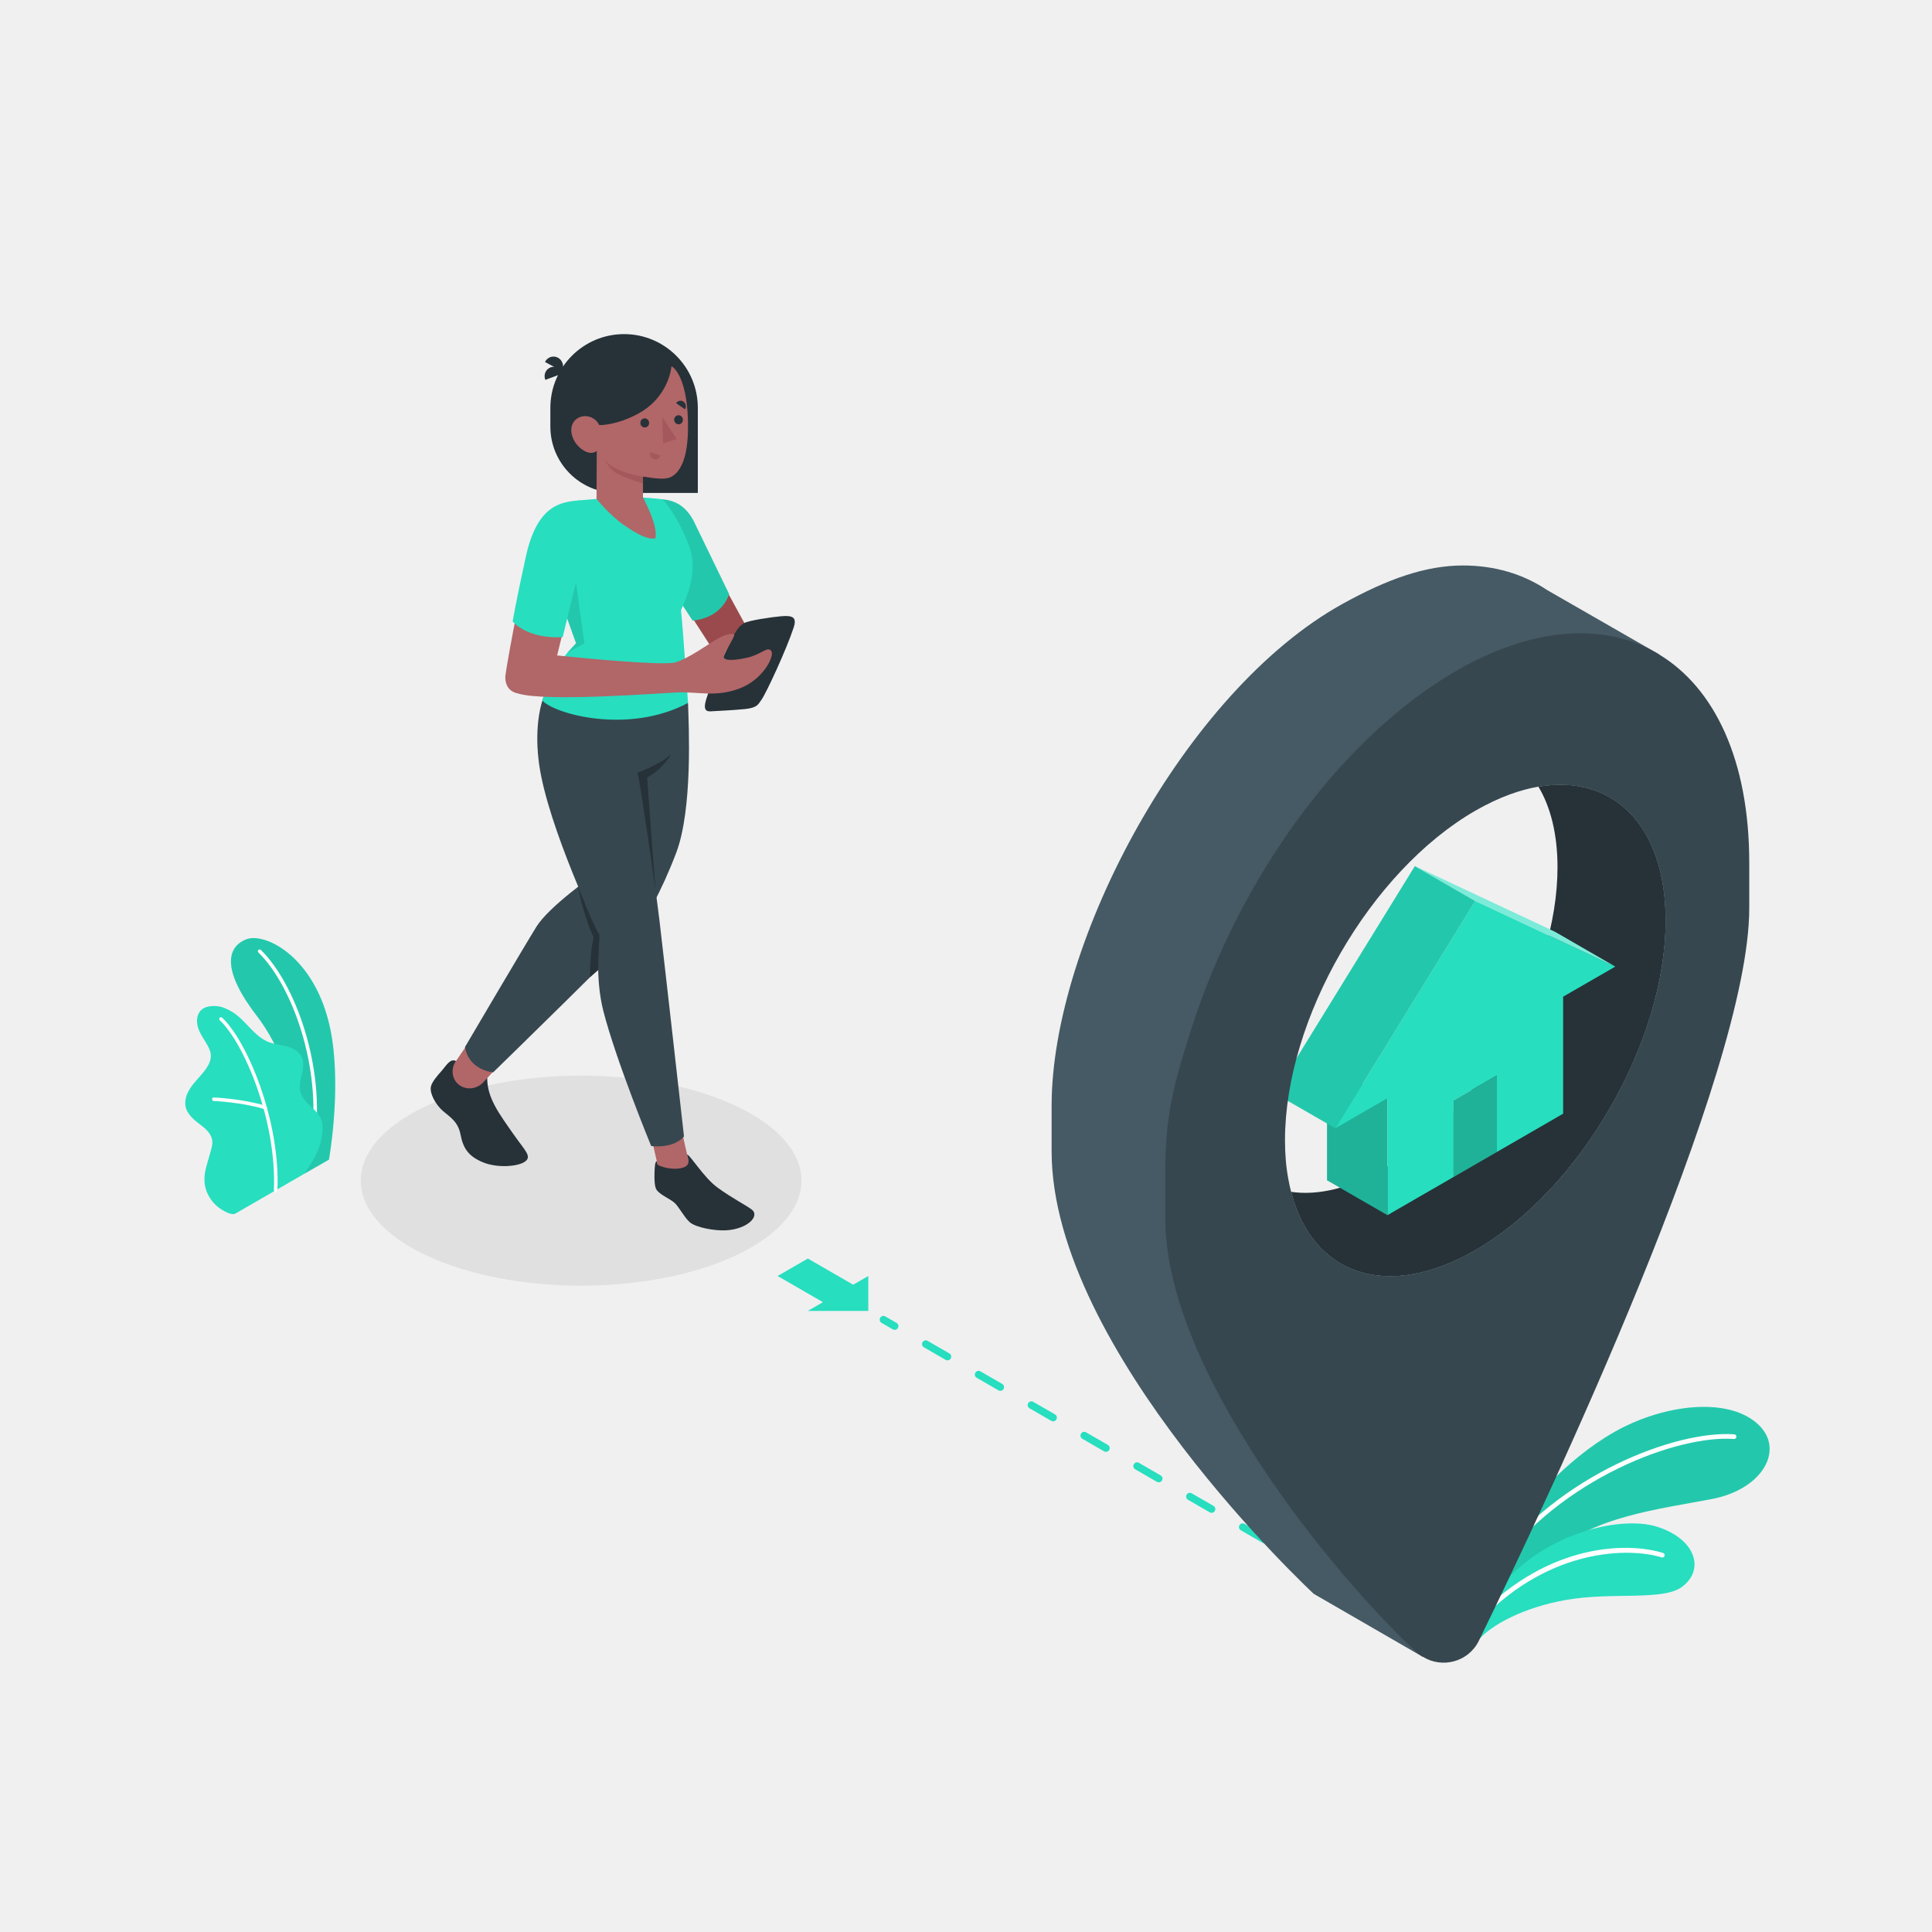
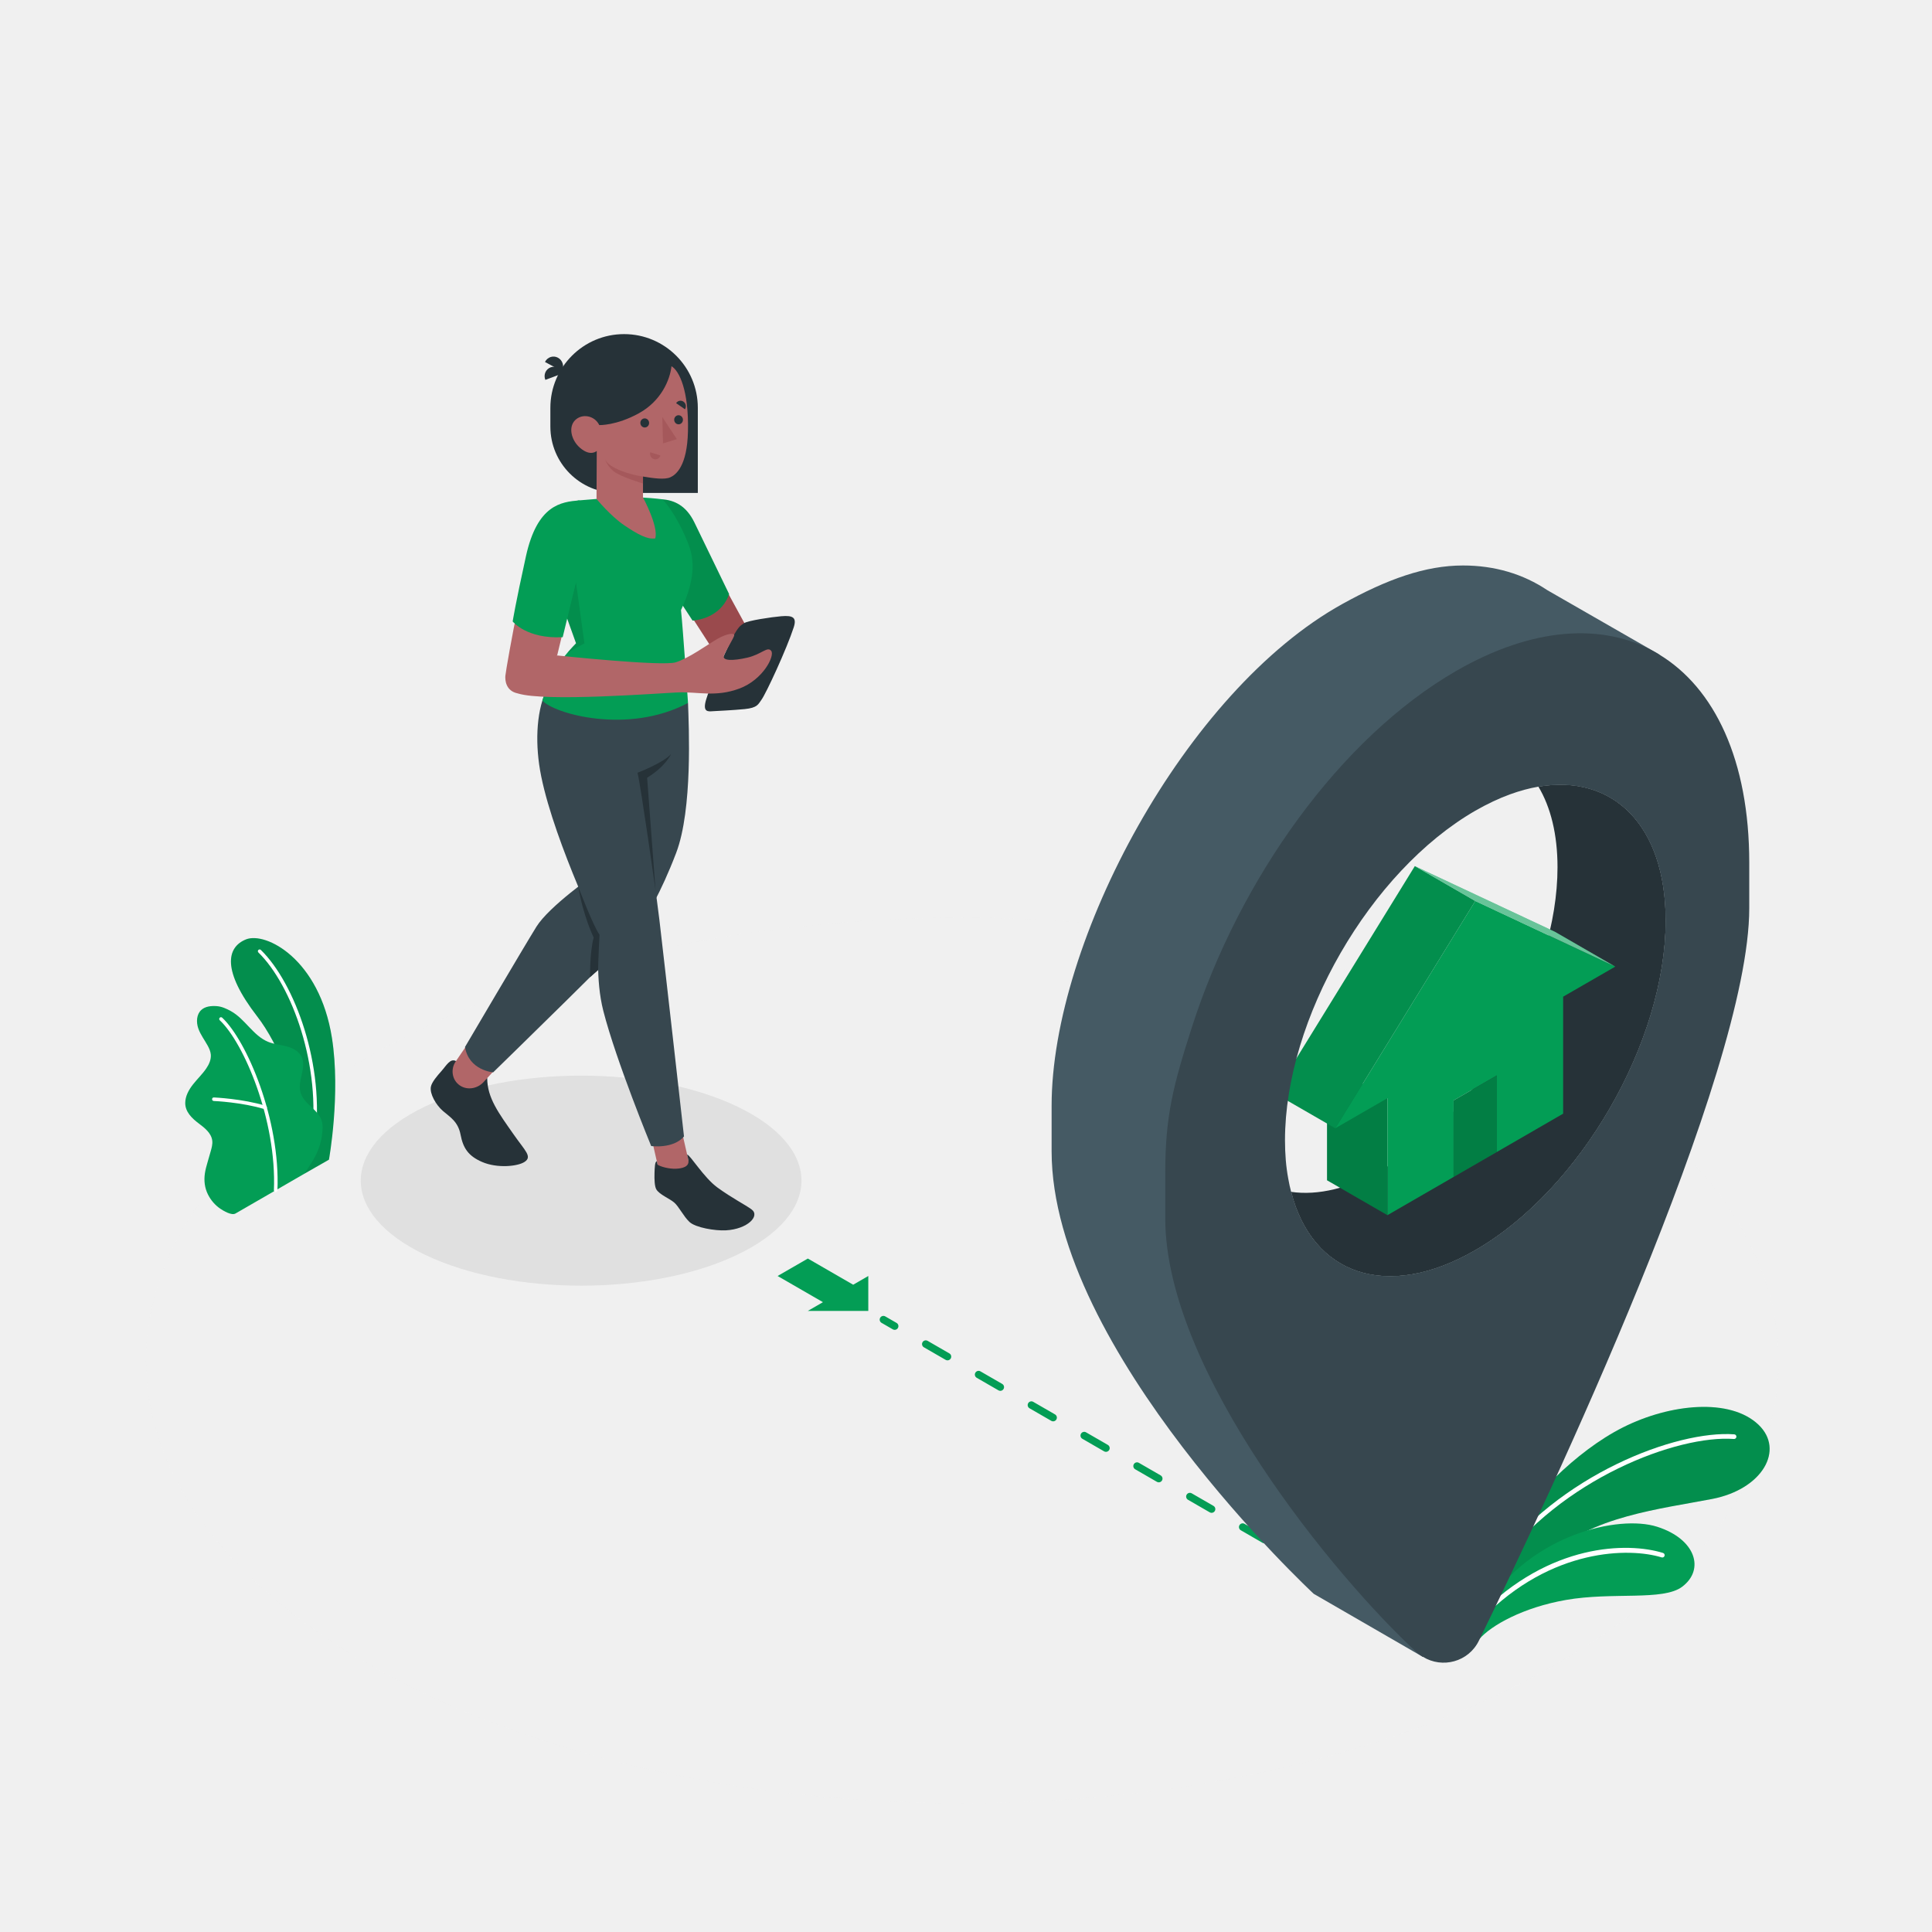
<svg xmlns="http://www.w3.org/2000/svg" version="1.1" x="0px" y="0px" viewBox="0 0 500 500" style="enable-background:new 0 0 500 500;" xml:space="preserve">
  <g id="Floor">
    <path id="Floor_22_" style="opacity:0.7;fill:#F0F0F0;" d="M99.667,433.115c82.502,44.749,216.264,44.751,298.764,0.001   c82.502-44.751,82.502-117.304,0-162.054c-82.502-44.75-216.264-44.75-298.765-0.001C17.164,315.811,17.164,388.366,99.667,433.115   z" />
  </g>
  <g id="Shadow">
    <path id="Shadow_23_" style="fill:#E0E0E0;" d="M190.717,324.771c-22.271,10.616-58.378,10.616-80.648,0   c-22.271-10.613-22.271-27.823,0-38.439c22.271-10.613,58.377-10.613,80.648,0C212.988,296.948,212.988,314.159,190.717,324.771z" />
  </g>
  <g id="Plants">
    <g id="Plants_16_">
      <g id="Plants_18_">
        <g id="XMLID_3609_">
          <g id="XMLID_3614_">
-             <path id="XMLID_3615_" style="fill:#27DEBF;" d="M78.723,303.783l6.41-3.662c0,0,3.074-16.942,0.775-31.505       c-3.232-20.475-17.174-27.538-22.237-25.503c-5.063,2.035-6.253,8.101,2.891,19.932       C71.956,270.025,78.896,284.78,78.723,303.783z" />
+             <path id="XMLID_3615_" style="fill:#039d55;" d="M78.723,303.783l6.41-3.662c0,0,3.074-16.942,0.775-31.505       c-3.232-20.475-17.174-27.538-22.237-25.503c-5.063,2.035-6.253,8.101,2.891,19.932       C71.956,270.025,78.896,284.78,78.723,303.783z" />
          </g>
          <g id="XMLID_3612_" style="opacity:0.1;">
            <path id="XMLID_3613_" d="M78.723,303.783l6.41-3.662c0,0,3.074-16.942,0.775-31.505       c-3.232-20.475-17.174-27.538-22.237-25.503c-5.063,2.035-6.253,8.101,2.891,19.932       C71.956,270.025,78.896,284.78,78.723,303.783z" />
          </g>
          <g id="XMLID_3610_">
            <path id="XMLID_3611_" style="fill:#FFFFFF;" d="M81.046,295.651c-0.021,0-0.042-0.002-0.063-0.004       c-0.25-0.035-0.425-0.265-0.39-0.515c2.649-19.169-5.06-40.171-13.721-48.635c-0.18-0.176-0.184-0.466-0.007-0.646       c0.177-0.178,0.466-0.184,0.646-0.007c8.819,8.618,16.676,29.962,13.987,49.413C81.466,295.485,81.27,295.651,81.046,295.651z" />
          </g>
        </g>
        <g id="XMLID_3602_">
          <g id="XMLID_3607_">
-             <path id="XMLID_3608_" style="fill:#27DEBF;" d="M60.939,314.056c-1.013,0.581-3.1-0.69-3.9-1.226       c-1.369-0.918-2.478-2.219-3.214-3.69c-0.857-1.712-1.073-3.546-0.805-5.44c0.139-0.982,0.414-1.939,0.688-2.893       c0.269-0.936,0.538-1.872,0.807-2.808c0.265-0.923,0.534-1.879,0.412-2.832c-0.246-1.92-1.95-3.266-3.5-4.426       c-1.714-1.283-3.498-2.977-3.488-5.289c0.008-1.784,0.931-3.44,2.037-4.84c1.105-1.4,2.417-2.637,3.416-4.115       c0.719-1.064,1.28-2.313,1.164-3.592c-0.073-0.794-0.402-1.543-0.782-2.244c-0.816-1.505-1.893-2.884-2.456-4.501       c-0.563-1.617-0.483-3.628,0.779-4.785c1.036-0.95,2.576-1.083,3.978-0.99c1.297,0.086,2.565,0.671,3.7,1.302       c3.67,2.041,5.765,6.388,9.66,7.958c1.502,0.606,3.148,0.738,4.714,1.152c1.566,0.414,3.162,1.214,3.888,2.662       c1.43,2.855-1.224,6.375-0.218,9.406c0.889,2.682,3.496,3.709,4.96,6.126c0.64,1.057,0.788,2.28,0.685,3.512       c-0.175,2.085-0.48,3.615-1.481,5.934c-0.827,1.916-3.257,5.345-3.257,5.345C78.662,303.843,61.094,313.967,60.939,314.056z" />
+             <path id="XMLID_3608_" style="fill:#039d55;" d="M60.939,314.056c-1.013,0.581-3.1-0.69-3.9-1.226       c-1.369-0.918-2.478-2.219-3.214-3.69c-0.857-1.712-1.073-3.546-0.805-5.44c0.139-0.982,0.414-1.939,0.688-2.893       c0.269-0.936,0.538-1.872,0.807-2.808c0.265-0.923,0.534-1.879,0.412-2.832c-0.246-1.92-1.95-3.266-3.5-4.426       c-1.714-1.283-3.498-2.977-3.488-5.289c0.008-1.784,0.931-3.44,2.037-4.84c1.105-1.4,2.417-2.637,3.416-4.115       c0.719-1.064,1.28-2.313,1.164-3.592c-0.073-0.794-0.402-1.543-0.782-2.244c-0.816-1.505-1.893-2.884-2.456-4.501       c-0.563-1.617-0.483-3.628,0.779-4.785c1.036-0.95,2.576-1.083,3.978-0.99c1.297,0.086,2.565,0.671,3.7,1.302       c3.67,2.041,5.765,6.388,9.66,7.958c1.502,0.606,3.148,0.738,4.714,1.152c1.566,0.414,3.162,1.214,3.888,2.662       c1.43,2.855-1.224,6.375-0.218,9.406c0.889,2.682,3.496,3.709,4.96,6.126c0.64,1.057,0.788,2.28,0.685,3.512       c-0.175,2.085-0.48,3.615-1.481,5.934c-0.827,1.916-3.257,5.345-3.257,5.345C78.662,303.843,61.094,313.967,60.939,314.056z" />
          </g>
          <g id="XMLID_3605_">
            <path id="XMLID_3606_" style="fill:#FFFFFF;" d="M71.344,308.513c-0.006,0-0.013,0-0.013,0       c-0.259-0.011-0.454-0.224-0.444-0.476c0.755-18.144-7.794-38.174-14.01-43.994c-0.184-0.172-0.194-0.461-0.021-0.646       c0.173-0.184,0.461-0.193,0.646-0.021c6.341,5.936,15.065,26.3,14.299,44.699C71.79,308.321,71.588,308.513,71.344,308.513z" />
          </g>
          <g id="XMLID_3603_">
            <path id="XMLID_3604_" style="fill:#FFFFFF;" d="M68.625,287.077c-0.045,0-0.09-0.006-0.135-0.021       c-5.829-1.802-13.095-2.12-13.167-2.122c-0.253-0.011-0.448-0.224-0.438-0.476c0.011-0.252,0.202-0.451,0.476-0.438       c0.074,0.004,7.455,0.326,13.399,2.164c0.241,0.074,0.377,0.33,0.302,0.571C69.001,286.951,68.821,287.077,68.625,287.077z" />
          </g>
        </g>
      </g>
      <g id="Plants_17_">
        <g id="XMLID_3596_">
          <g id="XMLID_3599_">
-             <path id="XMLID_3601_" style="fill:#27DEBF;" d="M391.775,396.106c3.442-7.496,15.994-20.535,28.242-26.697       c12.249-6.162,27.747-7.663,35.071-0.702c6.821,6.483,1.07,16.697-11.978,19.223c-13.048,2.527-31.863,4.587-41.763,14.765       l-15.909,10.76L391.775,396.106z" />
+             <path id="XMLID_3601_" style="fill:#039d55;" d="M391.775,396.106c3.442-7.496,15.994-20.535,28.242-26.697       c12.249-6.162,27.747-7.663,35.071-0.702c6.821,6.483,1.07,16.697-11.978,19.223c-13.048,2.527-31.863,4.587-41.763,14.765       l-15.909,10.76L391.775,396.106z" />
            <path id="XMLID_3600_" style="opacity:0.1;" d="M391.775,396.106c3.442-7.496,15.994-20.535,28.242-26.697       c12.249-6.162,27.747-7.663,35.071-0.702c6.821,6.483,1.07,16.697-11.978,19.223c-13.048,2.527-31.863,4.587-41.763,14.765       l-15.909,10.76L391.775,396.106z" />
          </g>
          <g id="XMLID_3597_">
            <path id="XMLID_3598_" style="fill:#FFFFFF;" d="M386.512,406.11c0.248,0.091,0.535,0.009,0.696-0.214       c16.77-23.285,47.022-34.58,61.523-33.487c0.332,0.025,0.621-0.224,0.646-0.556c0.026-0.33-0.215-0.623-0.556-0.646       c-14.777-1.115-45.568,10.346-62.591,33.984c-0.195,0.27-0.133,0.646,0.136,0.84       C386.412,406.066,386.461,406.091,386.512,406.11z" />
          </g>
        </g>
        <g id="XMLID_3591_">
          <g id="XMLID_3594_">
-             <path id="XMLID_3595_" style="fill:#27DEBF;" d="M382.807,424.242c3.139-3.661,11.479-8.252,22.441-10.173       c12.127-2.126,25.123,0.303,30.081-3.409c5.955-4.459,3.525-12.372-6.474-15.543c-9.998-3.171-32.557,2.1-44.139,20.311       L382.807,424.242z" />
+             <path id="XMLID_3595_" style="fill:#039d55;" d="M382.807,424.242c3.139-3.661,11.479-8.252,22.441-10.173       c12.127-2.126,25.123,0.303,30.081-3.409c5.955-4.459,3.525-12.372-6.474-15.543c-9.998-3.171-32.557,2.1-44.139,20.311       L382.807,424.242z" />
          </g>
          <g id="XMLID_3592_">
            <path id="XMLID_3593_" style="fill:#FFFFFF;" d="M383.007,418.98c0.216,0.079,0.466,0.03,0.638-0.145       c17.914-18.32,38.173-18.334,46.382-15.783c0.317,0.099,0.655-0.079,0.755-0.397c0.099-0.319-0.066-0.651-0.397-0.754       c-9.078-2.822-29.318-2.608-47.603,16.091c-0.232,0.237-0.228,0.62,0.01,0.853C382.856,418.906,382.929,418.952,383.007,418.98       z" />
          </g>
        </g>
      </g>
    </g>
  </g>
  <g id="Line">
    <g id="Line_1_">
      <g id="Arrow">
-         <polygon id="XMLID_3590_" style="fill:#27DEBF;" points="201.244,330.226 212.979,337.001 209.068,339.26 224.714,339.26      224.714,330.226 220.802,332.485 209.068,325.709    " />
+         <polygon id="XMLID_3590_" style="fill:#039d55;" points="201.244,330.226 212.979,337.001 209.068,339.26 224.714,339.26      224.714,330.226 220.802,332.485 209.068,325.709    " />
      </g>
      <g id="Line_2_">
        <g id="XMLID_3574_">
-           <path id="XMLID_3575_" style="fill:#27DEBF;" d="M231.544,344.166c-0.164,0-0.329-0.041-0.48-0.129l-2.919-1.685      c-0.461-0.266-0.619-0.855-0.353-1.316c0.266-0.461,0.856-0.619,1.316-0.353l2.919,1.685c0.461,0.266,0.619,0.855,0.353,1.316      C232.2,343.993,231.876,344.166,231.544,344.166z" />
+           <path id="XMLID_3575_" style="fill:#039d55;" d="M231.544,344.166c-0.164,0-0.329-0.041-0.48-0.129l-2.919-1.685      c-0.461-0.266-0.619-0.855-0.353-1.316c0.266-0.461,0.856-0.619,1.316-0.353l2.919,1.685c0.461,0.266,0.619,0.855,0.353,1.316      C232.2,343.993,231.876,344.166,231.544,344.166z" />
        </g>
        <g id="XMLID_3563_">
-           <path id="XMLID_3564_" style="fill:#27DEBF;" d="M354.572,415.198c-0.164,0-0.329-0.041-0.48-0.129l-5.629-3.25      c-0.461-0.266-0.619-0.855-0.353-1.316c0.266-0.461,0.856-0.62,1.316-0.353l5.629,3.25c0.461,0.266,0.619,0.855,0.353,1.316      C355.229,415.026,354.905,415.198,354.572,415.198z M340.903,407.305c-0.164,0-0.329-0.041-0.481-0.129l-5.629-3.249      c-0.461-0.266-0.619-0.855-0.353-1.316c0.266-0.461,0.855-0.62,1.316-0.353l5.629,3.249c0.461,0.266,0.619,0.855,0.353,1.316      C341.559,407.132,341.236,407.305,340.903,407.305z M327.233,399.413c-0.164,0-0.329-0.041-0.48-0.129l-5.629-3.25      c-0.461-0.266-0.619-0.855-0.353-1.316c0.266-0.461,0.856-0.618,1.316-0.353l5.629,3.25c0.461,0.266,0.619,0.855,0.353,1.316      C327.889,399.24,327.566,399.413,327.233,399.413z M313.562,391.52c-0.164,0-0.329-0.041-0.48-0.129l-5.628-3.249      c-0.461-0.266-0.619-0.855-0.353-1.316c0.266-0.46,0.855-0.618,1.316-0.353l5.628,3.249c0.461,0.266,0.619,0.855,0.353,1.316      C314.219,391.347,313.895,391.52,313.562,391.52z M299.893,383.628c-0.164,0-0.329-0.041-0.481-0.129l-5.628-3.25      c-0.461-0.266-0.619-0.855-0.353-1.316c0.266-0.462,0.856-0.619,1.316-0.353l5.628,3.25c0.461,0.266,0.619,0.855,0.353,1.316      C300.549,383.456,300.226,383.628,299.893,383.628z M286.223,375.736c-0.164,0-0.329-0.041-0.48-0.129l-5.628-3.249      c-0.461-0.266-0.619-0.855-0.353-1.316c0.266-0.461,0.856-0.619,1.316-0.353l5.628,3.249c0.461,0.266,0.619,0.855,0.353,1.316      C286.879,375.563,286.556,375.736,286.223,375.736z M272.553,367.844c-0.164,0-0.329-0.041-0.48-0.129l-5.629-3.25      c-0.461-0.266-0.619-0.855-0.353-1.316c0.265-0.461,0.856-0.619,1.316-0.353l5.629,3.25c0.461,0.266,0.619,0.855,0.353,1.316      C273.21,367.671,272.886,367.844,272.553,367.844z M258.884,359.951c-0.164,0-0.329-0.041-0.481-0.129l-5.629-3.249      c-0.461-0.266-0.619-0.855-0.353-1.316c0.266-0.46,0.855-0.619,1.316-0.353l5.629,3.249c0.461,0.266,0.619,0.855,0.353,1.316      C259.54,359.778,259.217,359.951,258.884,359.951z M245.213,352.059c-0.164,0-0.329-0.041-0.481-0.129l-5.628-3.25      c-0.461-0.266-0.619-0.855-0.353-1.316c0.266-0.462,0.856-0.619,1.316-0.353l5.628,3.25c0.461,0.266,0.619,0.855,0.353,1.316      C245.87,351.887,245.546,352.059,245.213,352.059z" />
+           <path id="XMLID_3564_" style="fill:#039d55;" d="M354.572,415.198c-0.164,0-0.329-0.041-0.48-0.129l-5.629-3.25      c-0.461-0.266-0.619-0.855-0.353-1.316c0.266-0.461,0.856-0.62,1.316-0.353l5.629,3.25c0.461,0.266,0.619,0.855,0.353,1.316      C355.229,415.026,354.905,415.198,354.572,415.198z M340.903,407.305c-0.164,0-0.329-0.041-0.481-0.129l-5.629-3.249      c-0.461-0.266-0.619-0.855-0.353-1.316c0.266-0.461,0.855-0.62,1.316-0.353l5.629,3.249c0.461,0.266,0.619,0.855,0.353,1.316      C341.559,407.132,341.236,407.305,340.903,407.305z M327.233,399.413c-0.164,0-0.329-0.041-0.48-0.129l-5.629-3.25      c-0.461-0.266-0.619-0.855-0.353-1.316c0.266-0.461,0.856-0.618,1.316-0.353l5.629,3.25c0.461,0.266,0.619,0.855,0.353,1.316      C327.889,399.24,327.566,399.413,327.233,399.413z M313.562,391.52c-0.164,0-0.329-0.041-0.48-0.129l-5.628-3.249      c-0.461-0.266-0.619-0.855-0.353-1.316c0.266-0.46,0.855-0.618,1.316-0.353l5.628,3.249c0.461,0.266,0.619,0.855,0.353,1.316      C314.219,391.347,313.895,391.52,313.562,391.52z M299.893,383.628c-0.164,0-0.329-0.041-0.481-0.129l-5.628-3.25      c-0.461-0.266-0.619-0.855-0.353-1.316c0.266-0.462,0.856-0.619,1.316-0.353l5.628,3.25c0.461,0.266,0.619,0.855,0.353,1.316      C300.549,383.456,300.226,383.628,299.893,383.628z M286.223,375.736c-0.164,0-0.329-0.041-0.48-0.129l-5.628-3.249      c-0.461-0.266-0.619-0.855-0.353-1.316c0.266-0.461,0.856-0.619,1.316-0.353l5.628,3.249c0.461,0.266,0.619,0.855,0.353,1.316      C286.879,375.563,286.556,375.736,286.223,375.736z M272.553,367.844c-0.164,0-0.329-0.041-0.48-0.129l-5.629-3.25      c-0.461-0.266-0.619-0.855-0.353-1.316c0.265-0.461,0.856-0.619,1.316-0.353l5.629,3.25c0.461,0.266,0.619,0.855,0.353,1.316      C273.21,367.671,272.886,367.844,272.553,367.844z M258.884,359.951c-0.164,0-0.329-0.041-0.481-0.129l-5.629-3.249      c-0.461-0.266-0.619-0.855-0.353-1.316c0.266-0.46,0.855-0.619,1.316-0.353l5.629,3.249c0.461,0.266,0.619,0.855,0.353,1.316      C259.54,359.778,259.217,359.951,258.884,359.951z M245.213,352.059c-0.164,0-0.329-0.041-0.481-0.129l-5.628-3.25      c-0.461-0.266-0.619-0.855-0.353-1.316c0.266-0.462,0.856-0.619,1.316-0.353l5.628,3.25c0.461,0.266,0.619,0.855,0.353,1.316      C245.87,351.887,245.546,352.059,245.213,352.059z" />
        </g>
        <g id="XMLID_3561_">
-           <path id="XMLID_3562_" style="fill:#27DEBF;" d="M365.532,421.525c-0.164,0-0.329-0.041-0.48-0.129l-2.918-1.685      c-0.461-0.266-0.619-0.855-0.353-1.316c0.266-0.462,0.856-0.618,1.316-0.353l2.918,1.685c0.461,0.266,0.619,0.855,0.353,1.316      C366.188,421.353,365.865,421.525,365.532,421.525z" />
+           <path id="XMLID_3562_" style="fill:#039d55;" d="M365.532,421.525c-0.164,0-0.329-0.041-0.48-0.129l-2.918-1.685      c-0.461-0.266-0.619-0.855-0.353-1.316c0.266-0.462,0.856-0.618,1.316-0.353l2.918,1.685c0.461,0.266,0.619,0.855,0.353,1.316      C366.188,421.353,365.865,421.525,365.532,421.525z" />
        </g>
      </g>
    </g>
  </g>
  <g id="Pin">
    <g id="Pin_1_">
      <g id="XMLID_3554_">
        <g id="XMLID_3555_">
          <path id="XMLID_3556_" style="fill:#455A64;" d="M429.295,169.324c0-0.01-0.01-0.01-0.01-0.01      c-0.279-0.164-0.607-0.366-0.895-0.53l-27.936-16.043c-6.269-4.199-13.636-6.394-21.821-6.394      c-9.774,0-19.635,3.544-31.239,9.967c-40.57,22.476-75.237,87.293-75.237,129.856v11.777c0,51.586,67.84,114.537,67.84,114.537      l28.129,16.253c0.039,0.048,0.077,0.048,0.125,0.048c-0.944-1.107,29.891-46.088,58.963-133.824      C459.398,197.848,429.902,169.883,429.295,169.324z M381.821,323.544c-22.967,13.27-42.226,6.317-47.677-15.09      c-10.535-1.483-18.152-9.553-20.492-22.851c-2.956-42.958,19.866-77.192,52.549-91.078c13.973-5.085,25.682-1.454,31.942,9.062      c19.202-3.293,32.934,9.861,32.934,34.648C431.077,269.627,409.034,307.847,381.821,323.544z" />
        </g>
      </g>
      <path id="XMLID_3553_" style="fill:#263238;" d="M431.077,238.234c0,31.393-22.042,69.613-49.256,85.309    c-22.967,13.27-42.226,6.317-47.677-15.09c6.904,0.992,15.07-0.857,23.833-5.922c24.922-14.367,45.106-49.352,45.106-78.097    c0-8.532-1.782-15.562-4.94-20.848C417.345,200.293,431.077,213.448,431.077,238.234z" />
      <g id="XMLID_3526_">
        <g id="XMLID_3550_">
-           <polygon id="XMLID_3552_" style="fill:#27DEBF;" points="343.435,305.452 359.074,314.478 359.074,284.201 343.435,275.174           " />
+           <polygon id="XMLID_3552_" style="fill:#039d55;" points="343.435,305.452 359.074,314.478 359.074,284.201 343.435,275.174           " />
          <polygon id="XMLID_3551_" style="opacity:0.2;" points="343.435,305.452 359.074,314.478 359.074,284.201 343.435,275.174           " />
        </g>
-         <polygon id="XMLID_3549_" style="fill:#27DEBF;" points="418.03,250.16 381.799,233.176 345.569,291.995 359.074,284.201      359.074,314.478 376.188,304.595 376.188,284.79 387.397,278.319 387.397,298.123 404.539,288.217 404.539,257.939    " />
+         <polygon id="XMLID_3549_" style="fill:#039d55;" points="418.03,250.16 381.799,233.176 345.569,291.995 359.074,284.201      359.074,314.478 376.188,304.595 376.188,284.79 387.397,278.319 387.397,298.123 404.539,288.217 404.539,257.939    " />
        <g id="XMLID_3546_">
-           <polygon id="XMLID_3548_" style="fill:#27DEBF;" points="366.16,224.149 381.799,233.176 345.569,291.995 329.93,282.969           " />
+           <polygon id="XMLID_3548_" style="fill:#039d55;" points="366.16,224.149 381.799,233.176 345.569,291.995 329.93,282.969           " />
          <polygon id="XMLID_3547_" style="opacity:0.1;" points="366.16,224.149 381.799,233.176 345.569,291.995 329.93,282.969     " />
        </g>
        <g id="XMLID_3530_">
-           <polygon id="XMLID_3532_" style="fill:#27DEBF;" points="366.16,224.149 381.799,233.176 418.03,250.16 402.39,241.133     " />
+           <polygon id="XMLID_3532_" style="fill:#039d55;" points="366.16,224.149 381.799,233.176 418.03,250.16 402.39,241.133     " />
          <polygon id="XMLID_3531_" style="opacity:0.4;fill:#FFFFFF;" points="366.16,224.149 381.799,233.176 418.03,250.16       402.39,241.133     " />
        </g>
        <g id="XMLID_3527_">
-           <polygon id="XMLID_3529_" style="fill:#27DEBF;" points="376.188,304.595 387.397,298.123 387.397,278.319 376.188,284.79           " />
+           <polygon id="XMLID_3529_" style="fill:#039d55;" points="376.188,304.595 387.397,298.123 387.397,278.319 376.188,284.79           " />
          <polygon id="XMLID_3528_" style="opacity:0.2;" points="376.188,304.595 387.397,298.123 387.397,278.319 376.188,284.79           " />
        </g>
      </g>
      <g id="XMLID_3521_">
        <path id="XMLID_3522_" style="fill:#37474F;" d="M429.295,169.324c0-0.01-0.01-0.01-0.01-0.01     c-0.279-0.164-0.607-0.366-0.895-0.53c-13.559-7.617-31.682-6.596-51.586,4.882c-30.016,17.353-55.997,53.792-68.294,92.031     c-4.882,15.147-6.943,23.169-6.943,37.825v11.767c0,39.751,44.326,93.215,65.049,112.311c0.491,0.453,0.982,0.818,1.512,1.136     c0.039,0.048,0.077,0.048,0.125,0.048c5.008,3.091,11.806,1.339,14.493-4.199c17.873-36.602,69.96-146.833,69.96-189.551V223.27     C452.705,196.769,443.74,178.001,429.295,169.324z M334.144,308.454c-0.289-1.098-0.539-2.234-0.742-3.409     c-0.578-3.072-0.847-6.394-0.847-9.938c0-31.393,22.042-69.603,49.265-85.3c3.062-1.753,6.076-3.178,8.985-4.237     c2.523-0.915,4.969-1.579,7.338-1.984c19.202-3.293,32.934,9.861,32.934,34.648c0,31.393-22.042,69.613-49.256,85.309     C358.854,336.814,339.595,329.861,334.144,308.454z" />
      </g>
    </g>
  </g>
  <g id="Character">
    <g id="Character_1_">
      <g id="XMLID_3516_">
        <path id="XMLID_3520_" style="fill:#263238;" d="M180.596,127.58h-20.981c-9.489,0-17.18-7.692-17.18-17.181v-4.851     c0-10.538,8.543-19.081,19.08-19.081l0,0c10.538,0,19.081,8.543,19.081,19.081V127.58z" />
        <g id="XMLID_3517_">
          <path id="XMLID_3519_" style="fill:#263238;" d="M145.465,96.052l-4.424-2.375c0.628-1.268,2.127-1.764,3.349-1.108      C145.612,93.225,146.093,94.784,145.465,96.052z" />
          <path id="XMLID_3518_" style="fill:#263238;" d="M145.84,96.554l-4.704,1.759c-0.539-1.308,0.077-2.762,1.376-3.248      C143.811,94.579,145.301,95.246,145.84,96.554z" />
        </g>
      </g>
      <g id="XMLID_3512_">
        <polygon id="XMLID_3515_" style="fill:#9A4A4D;" points="187.562,151.932 193.339,162.522 185.309,169.405 177.279,156.959         " />
-         <path id="XMLID_3514_" style="fill:#27DEBF;" d="M171.401,129.214c3.024,0.251,6.156,1.542,8.326,6.035     c2.17,4.492,8.957,18.483,8.957,18.483s-1.528,6.078-9.439,6.884l-3.143-4.815L171.401,129.214z" />
+         <path id="XMLID_3514_" style="fill:#039d55;" d="M171.401,129.214c3.024,0.251,6.156,1.542,8.326,6.035     c2.17,4.492,8.957,18.483,8.957,18.483s-1.528,6.078-9.439,6.884l-3.143-4.815L171.401,129.214z" />
        <path id="XMLID_3513_" style="opacity:0.1;" d="M171.401,129.214c3.024,0.251,6.156,1.542,8.326,6.035     c2.17,4.492,8.957,18.483,8.957,18.483s-1.528,6.078-9.439,6.884l-3.143-4.815L171.401,129.214z" />
      </g>
      <g id="XMLID_3503_">
        <path id="XMLID_3511_" style="fill:#263238;" d="M118.008,274.596c-1.506-0.775-2.462,1.137-3.828,2.671     c-0.957,1.076-2.45,2.779-2.672,4.004c-0.327,1.814,1.308,4.67,3.119,6.245c1.811,1.575,3.913,2.702,4.571,6.154     c0.658,3.452,1.999,5.504,5.577,7.047c3.92,1.691,9.172,1.15,10.953,0c2.11-1.363,0.183-2.859-2.774-7.091     c-3.859-5.521-6.864-9.466-6.864-14.617L118.008,274.596z" />
        <path id="XMLID_3510_" style="fill:#B16668;" d="M121.093,270.074l-3.168,4.644c-1.373,2.013-0.945,4.817,1.07,6.186     c0.032,0.022,0.065,0.044,0.098,0.065c1.928,1.251,4.513,0.752,6.066-0.942l4.945-5.397L121.093,270.074z" />
        <path id="XMLID_3509_" style="fill:#37474F;" d="M178.059,181.919c0.2,5.918,1.244,27.501-3.075,38.827     c-4.043,10.603-7.701,16.275-8.988,18.477c-1.287,2.202-38.362,38.296-38.362,38.296s-6.291-0.461-7.292-6.562     c0,0,15.191-25.824,18.48-31.121c3.289-5.296,14.941-13.417,14.941-13.417l-1.06-49.649L178.059,181.919z" />
        <rect id="XMLID_3508_" x="169.723" y="293.101" transform="matrix(-0.9751 0.2217 -0.2217 -0.9751 409.4359 551.953)" style="fill:#B16668;" width="8.038" height="11.706" />
        <path id="XMLID_3507_" style="fill:#37474F;" d="M164.993,199.988c0,0,3.048-2.565,7.166-8.253     c5.992-8.279,5.07-15.63,5.07-15.63h-2.454l-32.42,0.664c-3.214,5.268-3.914,13.256-2.828,21.037     c2.253,16.15,15.631,44.104,15.631,44.104c-0.187,2.209-1.122,11.493,0.986,19.724c3.324,12.985,12.382,34.959,12.382,34.959     s5.675,0.81,8.493-2.474c0,0-5.016-44.612-6.367-56.043C169.19,225.708,164.993,199.988,164.993,199.988z" />
        <path id="XMLID_3506_" style="fill:#263238;" d="M178.079,299.901l-0.255-1.121c0.824,0.156,4.342,5.999,7.833,8.538     c3.823,2.78,7.141,4.423,8.848,5.677c2.285,1.676-1.023,5.109-6.646,5.415c-2.792,0.152-7.874-0.697-9.44-2.184     c-1.566-1.486-2.7-3.946-3.941-5.015c-1.241-1.068-3.754-2.005-4.605-3.374c-0.467-0.752-0.539-2.616-0.487-4.217     c0.048-1.469,0.096-3.082,0.599-3.06c0.04,0.169,0.194,0.855,0.194,0.855c0.713,0.501,2.947,1.136,4.767,1.051     C176.27,302.407,178.733,302.099,178.079,299.901z" />
        <path id="XMLID_3505_" style="fill:#263238;" d="M169.662,230.505c0,0-3.778-26.842-4.669-30.517c0,0,6.661-2.537,8.708-4.863     c0,0-1.462,3.254-6.226,6.146L169.662,230.505z" />
        <path id="XMLID_3504_" style="fill:#263238;" d="M149.644,229.468c0,0,3.896,10.235,5.514,12.443c0,0-0.404,7.608-0.347,9.146     l-2.107,1.837c0,0-0.1-6.39,0.943-10.263C153.647,242.63,151.015,237.34,149.644,229.468z" />
      </g>
      <g id="XMLID_3499_">
        <g id="XMLID_3501_">
-           <path id="XMLID_3502_" style="fill:#27DEBF;" d="M176.241,157.894c0.507,4.696,1.818,24.025,1.818,24.025      c-15.51,8.276-34.745,2.793-37.69-0.619c2.667-8.777,6.515-12.486,8.709-14.822l-5.025-14.02c0,0-0.6-1.434-0.587-1.446      c0.305-0.523,7.81-7.28,4.112-17.967c-0.574-1.658,0.6-3.409,2.349-3.552l4.453-0.364l12.077-0.354      c2.888,0.162,4.945,0.44,4.945,0.44c1.851,1.731,4.767,6.489,6.658,11.329C179.278,143.664,180.596,148.649,176.241,157.894z" />
+           <path id="XMLID_3502_" style="fill:#039d55;" d="M176.241,157.894c0.507,4.696,1.818,24.025,1.818,24.025      c-15.51,8.276-34.745,2.793-37.69-0.619c2.667-8.777,6.515-12.486,8.709-14.822l-5.025-14.02c0,0-0.6-1.434-0.587-1.446      c0.305-0.523,7.81-7.28,4.112-17.967c-0.574-1.658,0.6-3.409,2.349-3.552l4.453-0.364l12.077-0.354      c2.888,0.162,4.945,0.44,4.945,0.44c1.851,1.731,4.767,6.489,6.658,11.329C179.278,143.664,180.596,148.649,176.241,157.894z" />
        </g>
        <polygon id="XMLID_3500_" style="opacity:0.1;" points="147.295,157.519 149.057,150.665 151.245,166.49 146.817,168.954      149.078,166.478 146.786,160.086    " />
      </g>
      <g id="XMLID_3484_">
        <g id="XMLID_3497_">
          <path id="XMLID_3498_" style="fill:#B16668;" d="M173.782,94.778c2.015,1.191,4.506,6.26,4.261,16.887      c-0.208,9.006-3.128,11.231-4.594,11.872c-1.466,0.641-4.293,0.251-7.042-0.207v5.405c0,0,4.093,7.571,3.168,10.597      c-1.942,0.339-4.505-0.992-8.059-3.413c-3.555-2.421-7.137-6.791-7.137-6.791l0.062-12.428c0,0-1.618,1.571-4.36-0.827      c-2.264-1.98-3.027-5.318-1.262-7.109c1.764-1.791,5.026-1.303,6.276,1.25c0,0,4.383,0.16,10.22-3.046      C171.151,103.762,173.394,98.27,173.782,94.778z" />
        </g>
        <g id="XMLID_3495_">
          <path id="XMLID_3496_" style="fill:#263238;" d="M167.987,109.402c0.033,0.649-0.447,1.199-1.072,1.229      c-0.625,0.03-1.158-0.473-1.19-1.122c-0.033-0.649,0.447-1.199,1.072-1.229C167.422,108.251,167.954,108.753,167.987,109.402z" />
        </g>
        <g id="XMLID_3493_" style="opacity:0.5;">
          <path id="XMLID_3494_" style="fill:#9A4A4D;" d="M168.289,117.037l2.63,0.839c-0.218,0.753-0.984,1.175-1.711,0.944      C168.482,118.588,168.071,117.79,168.289,117.037z" />
        </g>
        <g id="XMLID_3491_">
          <path id="XMLID_3492_" style="fill:#263238;" d="M177.273,105.924l-2.291-1.588c0.418-0.655,1.27-0.829,1.903-0.39      C177.517,104.384,177.691,105.271,177.273,105.924z" />
        </g>
        <g id="XMLID_3489_">
          <path id="XMLID_3490_" style="fill:#263238;" d="M176.745,108.583c0.033,0.649-0.448,1.199-1.072,1.229      c-0.625,0.03-1.158-0.473-1.19-1.121c-0.033-0.649,0.447-1.199,1.072-1.229C176.179,107.432,176.712,107.935,176.745,108.583z" />
        </g>
        <g id="XMLID_3487_" style="opacity:0.5;">
          <polygon id="XMLID_3488_" style="fill:#9A4A4D;" points="171.401,107.935 171.582,114.753 175.17,113.641     " />
        </g>
        <g id="XMLID_3485_" style="opacity:0.5;">
          <path id="XMLID_3486_" style="fill:#9A4A4D;" d="M166.407,123.331c-2.896-0.38-8.855-2.092-9.783-4.448      c0,0,0.309,1.481,2.089,3.006c1.78,1.525,7.695,3.245,7.695,3.245V123.331z" />
        </g>
      </g>
      <g id="XMLID_3478_">
        <path id="XMLID_3483_" style="fill:#B16668;" d="M130.784,174.923c0.07-0.974,1.894-11.369,3.15-17.183l12.221,3.745     l-1.961,8.145l-10.168,9.831C130.801,178.821,130.715,175.897,130.784,174.923z" />
-         <path id="XMLID_3482_" style="fill:#27DEBF;" d="M149.926,129.492c-4.689,0.411-10.869,1.108-13.809,14.454     c-2.756,12.509-3.438,16.884-3.438,16.884s3.612,4.575,12.948,4.07l3.431-14.235     C155.306,142.444,153.295,136.549,149.926,129.492z" />
+         <path id="XMLID_3482_" style="fill:#039d55;" d="M149.926,129.492c-4.689,0.411-10.869,1.108-13.809,14.454     c-2.756,12.509-3.438,16.884-3.438,16.884s3.612,4.575,12.948,4.07l3.431-14.235     C155.306,142.444,153.295,136.549,149.926,129.492z" />
        <g id="XMLID_3479_">
          <path id="XMLID_3481_" style="fill:#263238;" d="M189.442,165.24c1.679-3.125,2.095-3.262,3.092-3.947      c0.998-0.685,7.122-1.6,9.663-1.814c2.99-0.252,4.051,0.298,3.22,2.868c-1.779,5.502-7.174,17.186-8.382,18.798      c-0.792,1.057-0.955,2.039-4.315,2.367c-3.141,0.306-7.078,0.478-8.237,0.548c-1.16,0.07-2.763,0.358-1.724-3.052      c1.039-3.411,3.491-8.949,4.59-11.332C188.641,166.87,189.442,165.24,189.442,165.24z" />
          <path id="XMLID_3480_" style="fill:#B16668;" d="M144.194,169.63c0,0,27.156,2.871,30.671,1.78      c3.515-1.091,8.242-4.606,10.787-6.06c2.545-1.454,4.363-1.576,4.363-0.969s-2.173,3.925-2.666,5.296      c-0.494,1.37,2.34,1.379,6.06,0.522c3.719-0.857,5.211-3.023,6.181-1.754c0.969,1.269-2.061,7.45-8.242,9.753      c-6.181,2.303-10.767,0.783-15.867,0.998c-5.1,0.214-34.362,2.497-41.455,0.266c0,0-0.821-3.318,2.451-6.036      C139.749,170.706,144.194,169.63,144.194,169.63z" />
        </g>
      </g>
    </g>
  </g>
  <g id="Clouds">
    <g id="Clouds_3_">
      <path id="XMLID_3405_" style="fill:#F0F0F0;" d="M317.794,72.831l7.444-4.298c-0.037-0.29-0.063-0.59-0.063-0.913v-2.157    c0-3.838,2.694-8.505,6.018-10.424c1.346-0.777,2.584-0.976,3.587-0.692c0.544-5.454,4.331-11.624,8.929-14.279    c4.973-2.871,9.004-0.544,9.004,5.198v3.226c0,1.487-0.275,3.057-0.762,4.618l6.184-3.57c1.844-1.064,3.338-0.201,3.338,1.927    c0,2.129-1.495,4.717-3.338,5.782L317.794,80.54c-1.844,1.064-3.338,0.202-3.338-1.927    C314.456,76.484,315.951,73.895,317.794,72.831z" />
      <path id="XMLID_3402_" style="fill:#F0F0F0;" d="M282.121,122.836l5.618-3.244c-0.028-0.219-0.047-0.445-0.047-0.689v-1.628    c0-2.896,2.034-6.419,4.542-7.867c1.016-0.587,1.95-0.736,2.707-0.523c0.411-4.117,3.268-8.773,6.739-10.777    c3.753-2.167,6.795-0.41,6.795,3.923v2.435c0,1.123-0.208,2.308-0.575,3.485l4.667-2.694c1.392-0.803,2.519-0.152,2.519,1.454    c0,1.607-1.128,3.56-2.519,4.364l-30.445,17.578c-1.391,0.803-2.519,0.152-2.519-1.454    C279.602,125.593,280.73,123.64,282.121,122.836z" />
    </g>
  </g>
</svg>
